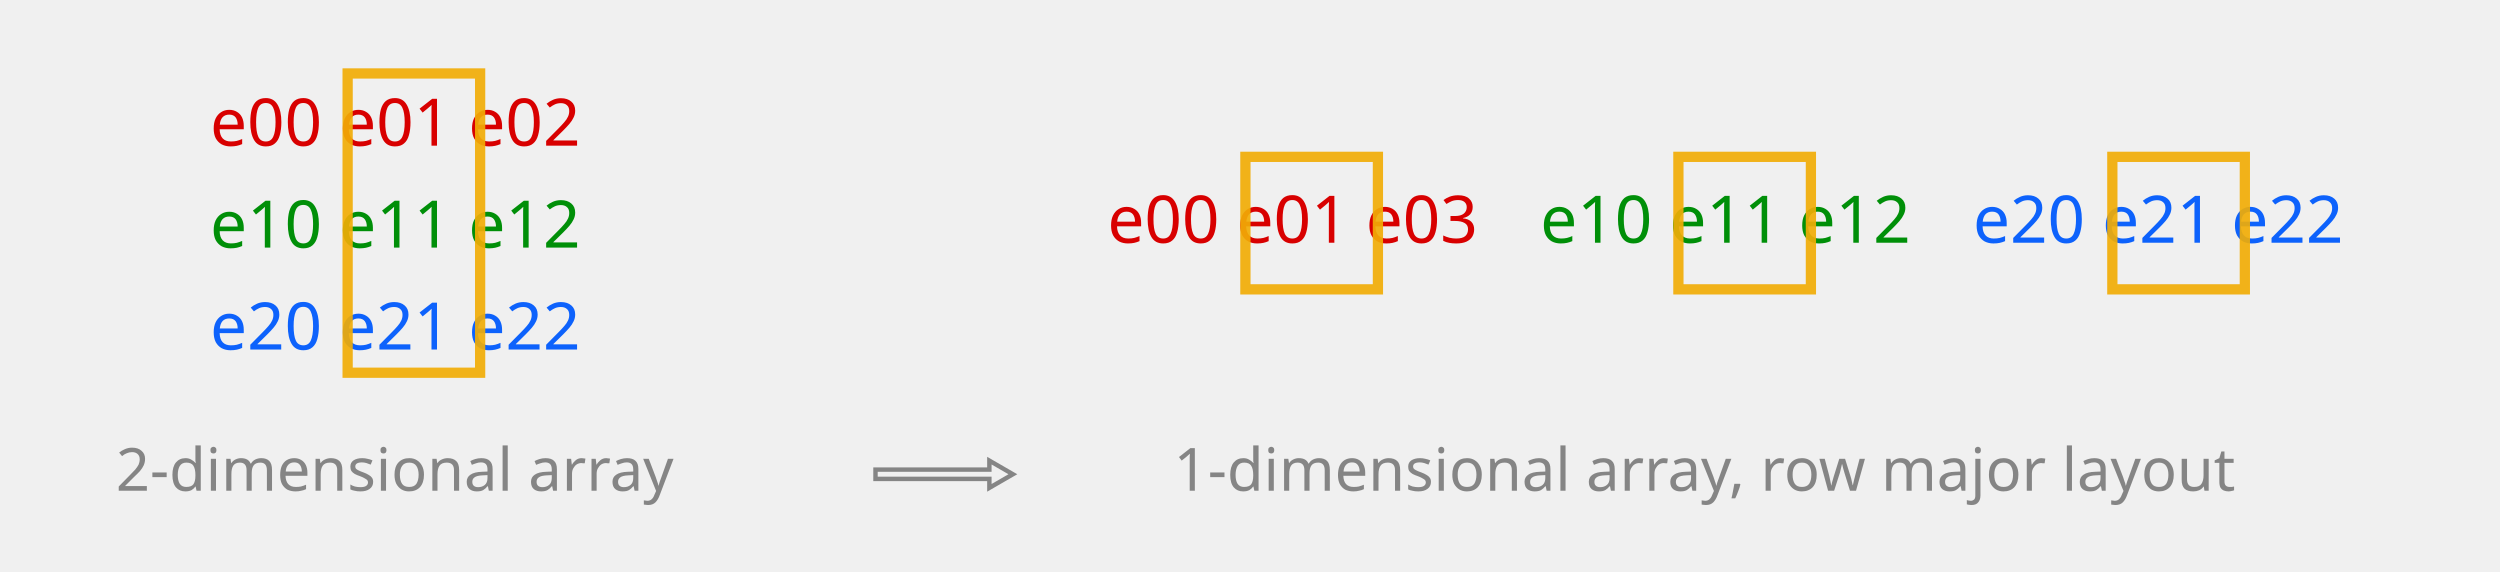
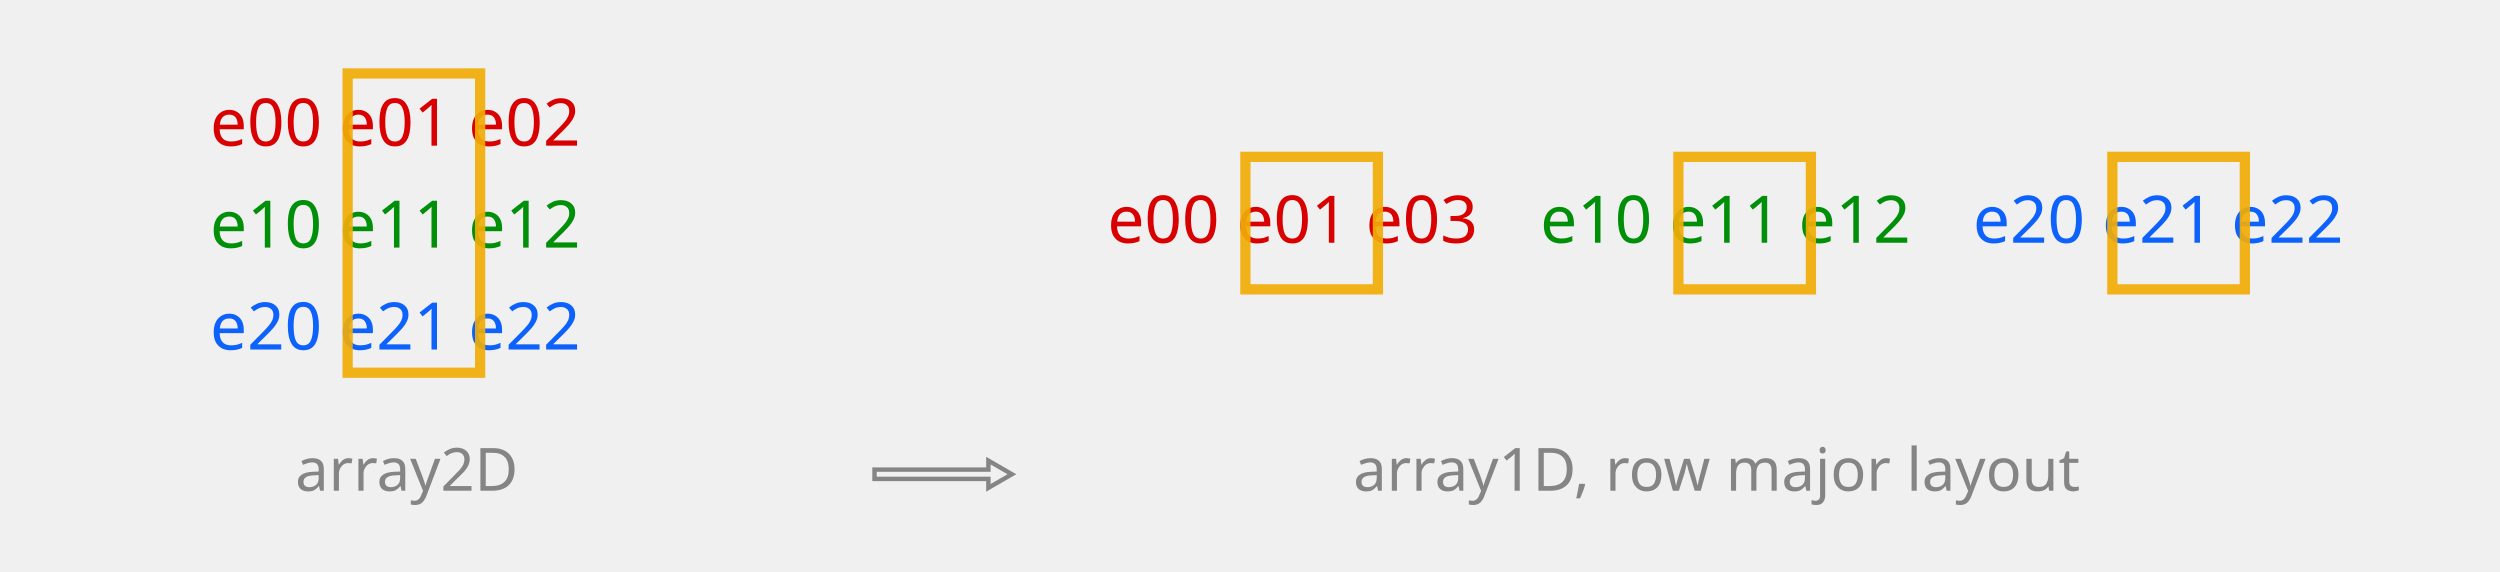
<svg xmlns="http://www.w3.org/2000/svg" width="175mm" height="40mm" viewBox="0 0 175 40" version="1.1" id="svg8">
  <defs id="defs2">
    <marker orient="auto" refY="0" refX="0" id="TriangleOutS" style="overflow:visible">
      <path id="path1051" d="M 5.77,0 -2.88,5 V -5 Z" style="fill:#ffffff;fill-opacity:1;fill-rule:evenodd;stroke:#000000;stroke-width:1pt;stroke-opacity:1" transform="scale(0.2)" />
    </marker>
    <marker orient="auto" refY="0" refX="0" id="EmptyTriangleOutL" style="overflow:visible">
      <path id="path1063" d="M 5.77,0 -2.88,5 V -5 Z" style="fill:#d80000;fill-opacity:1;fill-rule:evenodd;stroke:#000000;stroke-width:1pt;stroke-opacity:1" transform="matrix(0.8,0,0,0.8,-4.8,0)" />
    </marker>
  </defs>
  <g id="layer1" transform="translate(0.00646171,-229.6091)">
-     <text xml:space="preserve" style="font-style:normal;font-weight:normal;font-size:4.171px;line-height:1.25;font-family:sans-serif;text-align:start;letter-spacing:0px;word-spacing:0px;text-anchor:start;fill:#858585;fill-opacity:1;stroke:none;stroke-width:0.24;" x="8.101" y="263.958" id="text893">
-       <tspan id="tspan891" x="8.101" y="263.958" style="text-align:start;text-anchor:start;stroke-width:0.24;fill:#858585;fill-opacity:1;">2-dimensional array</tspan>
-       <tspan x="8.101" y="269.172" style="text-align:start;text-anchor:start;stroke-width:0.24;fill:#858585;fill-opacity:1;" id="tspan895" />
+     <text xml:space="preserve" style="font-style:normal;font-weight:normal;font-size:4.171px;line-height:1.25;font-family:sans-serif;text-align:start;letter-spacing:0px;word-spacing:0px;text-anchor:start;fill:#858585;fill-opacity:1;stroke:none;stroke-width:0.24" x="20.66" y="263.958" id="text893">
+       <tspan id="tspan891" x="20.66" y="263.958" style="text-align:start;text-anchor:start;fill:#858585;fill-opacity:1;stroke-width:0.24">array2D</tspan>
+       <tspan x="20.66" y="269.172" style="text-align:start;text-anchor:start;fill:#858585;fill-opacity:1;stroke-width:0.24" id="tspan895" />
    </text>
-     <text xml:space="preserve" style="font-style:normal;font-weight:normal;font-size:4.171px;line-height:1.25;font-family:sans-serif;letter-spacing:0px;word-spacing:0px;fill:#858585;fill-opacity:1;stroke:none;stroke-width:0.24;" x="82.148" y="263.958" id="text899">
-       <tspan id="tspan897" x="82.148" y="263.958" style="stroke-width:0.24;fill:#858585;fill-opacity:1;">1-dimensional array, row major layout</tspan>
+     <text xml:space="preserve" style="font-style:normal;font-weight:normal;font-size:4.171px;line-height:1.25;font-family:sans-serif;letter-spacing:0px;word-spacing:0px;fill:#858585;fill-opacity:1;stroke:none;stroke-width:0.24" x="94.723" y="263.958" id="text899">
+       <tspan id="tspan897" x="94.723" y="263.958" style="fill:#858585;fill-opacity:1;stroke-width:0.24">array1D, row major layout</tspan>
    </text>
-     <g id="g1535" style="fill:none;stroke:#858585;stroke-width:0.164;stroke-miterlimit:4;stroke-dasharray:none;stroke-opacity:1" transform="matrix(1.891655,0,0,1.891655,-40.70114,-176.892)">
+     <g id="g1535" style="fill:none;stroke:#858585;stroke-width:0.164;stroke-miterlimit:4;stroke-dasharray:none;stroke-opacity:1" transform="matrix(1.891655,0,0,1.891655,-40.76987,-176.892)">
      <path style="color:#000000;font-style:normal;font-variant:normal;font-weight:normal;font-stretch:normal;font-size:medium;line-height:normal;font-family:sans-serif;font-variant-ligatures:normal;font-variant-position:normal;font-variant-caps:normal;font-variant-numeric:normal;font-variant-alternates:normal;font-feature-settings:normal;text-indent:0;text-align:start;text-decoration:none;text-decoration-line:none;text-decoration-style:solid;text-decoration-color:#000000;letter-spacing:normal;word-spacing:normal;text-transform:none;writing-mode:lr-tb;direction:ltr;text-orientation:mixed;dominant-baseline:auto;baseline-shift:baseline;text-anchor:start;white-space:normal;shape-padding:0;clip-rule:nonzero;display:inline;overflow:visible;visibility:visible;opacity:1;isolation:auto;mix-blend-mode:normal;color-interpolation:sRGB;color-interpolation-filters:linearRGB;solid-color:#000000;solid-opacity:1;vector-effect:none;fill:none;fill-opacity:1;fill-rule:nonzero;stroke:#858585;stroke-width:0.164;stroke-linecap:butt;stroke-linejoin:miter;stroke-miterlimit:4;stroke-dasharray:none;stroke-dashoffset:0;stroke-opacity:1;color-rendering:auto;image-rendering:auto;shape-rendering:auto;text-rendering:auto;enable-background:accumulate" d="m 53.91,232.613 h 4.214 v 0.331 l 0.87,-0.503 -0.87,-0.503 v 0.331 h -4.214 z" id="path901" />
    </g>
    <g id="g1604" transform="matrix(0.6504312,0,0,0.6504312,76.14241,88.39062)" style="stroke-width:1.537">
      <g transform="translate(0,-6.879167)" id="g889" style="stroke-width:1.537">
        <text xml:space="preserve" style="font-style:normal;font-weight:normal;font-size:7.063px;line-height:1.25;font-family:sans-serif;letter-spacing:0px;word-spacing:0px;baseline-shift:baseline;fill:#d80000;fill-opacity:1;stroke:none;stroke-width:0.239" x="2.111" y="250.117" id="text817-35">
          <tspan id="tspan815-62" x="2.111" y="250.117" style="baseline-shift:baseline;fill:#d80000;fill-opacity:1;stroke-width:0.239">e00 e01 e03</tspan>
        </text>
        <text xml:space="preserve" style="font-style:normal;font-weight:normal;font-size:7.063px;line-height:1.25;font-family:sans-serif;letter-spacing:0px;word-spacing:0px;baseline-shift:baseline;fill:#008f08;fill-opacity:1;stroke:none;stroke-width:0.239" x="48.686" y="250.117" id="text817-3-9">
          <tspan id="tspan815-6-1" x="48.686" y="250.117" style="baseline-shift:baseline;fill:#008f08;fill-opacity:1;stroke-width:0.239">e10 e11 e12</tspan>
        </text>
        <text xml:space="preserve" style="font-style:normal;font-weight:normal;font-size:7.063px;line-height:1.25;font-family:sans-serif;letter-spacing:0px;word-spacing:0px;baseline-shift:baseline;fill:#0d62fc;fill-opacity:1;stroke:none;stroke-width:0.239" x="95.261" y="250.117" id="text817-7-2">
          <tspan id="tspan815-5-7" x="95.261" y="250.117" style="baseline-shift:baseline;fill:#0d62fc;fill-opacity:1;stroke-width:0.239">e20 e21 e22</tspan>
        </text>
      </g>
      <rect y="233.995" x="16.957" height="14.261" width="14.261" id="rect1565" style="fill:none;fill-opacity:1;stroke:#f1ad06;stroke-width:1.105;stroke-miterlimit:4;stroke-dasharray:none;stroke-opacity:0.915" />
      <rect y="233.995" x="63.556" height="14.261" width="14.261" id="rect1565-0" style="fill:none;fill-opacity:1;stroke:#f1ad06;stroke-width:1.105;stroke-miterlimit:4;stroke-dasharray:none;stroke-opacity:0.915" />
      <rect y="233.995" x="110.257" height="14.261" width="14.261" id="rect1565-9" style="fill:none;fill-opacity:1;stroke:#f1ad06;stroke-width:1.105;stroke-miterlimit:4;stroke-dasharray:none;stroke-opacity:0.915" />
    </g>
    <g id="g1618" transform="translate(4.307162,33.75653)">
      <g style="stroke-width:1.537" transform="matrix(0.6504312,0,0,0.6504312,6.448398,73.54841)" id="g881">
        <text xml:space="preserve" style="font-style:normal;font-weight:normal;font-size:7.063px;line-height:1.25;font-family:sans-serif;letter-spacing:0px;word-spacing:0px;baseline-shift:baseline;fill:#d80000;fill-opacity:1;stroke:none;stroke-width:0.239" x="6.061" y="203.713" id="text817">
          <tspan id="tspan815" x="6.061" y="203.713" style="baseline-shift:baseline;fill:#d80000;fill-opacity:1;stroke-width:0.239">e00 e01 e02</tspan>
        </text>
        <text xml:space="preserve" style="font-style:normal;font-weight:normal;font-size:7.063px;line-height:1.25;font-family:sans-serif;letter-spacing:0px;word-spacing:0px;baseline-shift:baseline;fill:#008f08;fill-opacity:1;stroke:none;stroke-width:0.239" x="6.061" y="214.683" id="text817-3">
          <tspan id="tspan815-6" x="6.061" y="214.683" style="baseline-shift:baseline;fill:#008f08;fill-opacity:1;stroke-width:0.239">e10 e11 e12</tspan>
        </text>
        <text xml:space="preserve" style="font-style:normal;font-weight:normal;font-size:7.063px;line-height:1.25;font-family:sans-serif;letter-spacing:0px;word-spacing:0px;baseline-shift:baseline;fill:#0d62fc;fill-opacity:1;stroke:none;stroke-width:0.239" x="6.061" y="225.653" id="text817-7">
          <tspan id="tspan815-5" x="6.061" y="225.653" style="baseline-shift:baseline;fill:#0d62fc;fill-opacity:1;stroke-width:0.239">e20 e21 e22</tspan>
        </text>
      </g>
      <rect y="200.995" x="20.02" height="20.948" width="9.276" id="rect1565-3" style="fill:none;fill-opacity:1;stroke:#f1ad06;stroke-width:0.718;stroke-miterlimit:4;stroke-dasharray:none;stroke-opacity:0.915" />
    </g>
  </g>
</svg>
